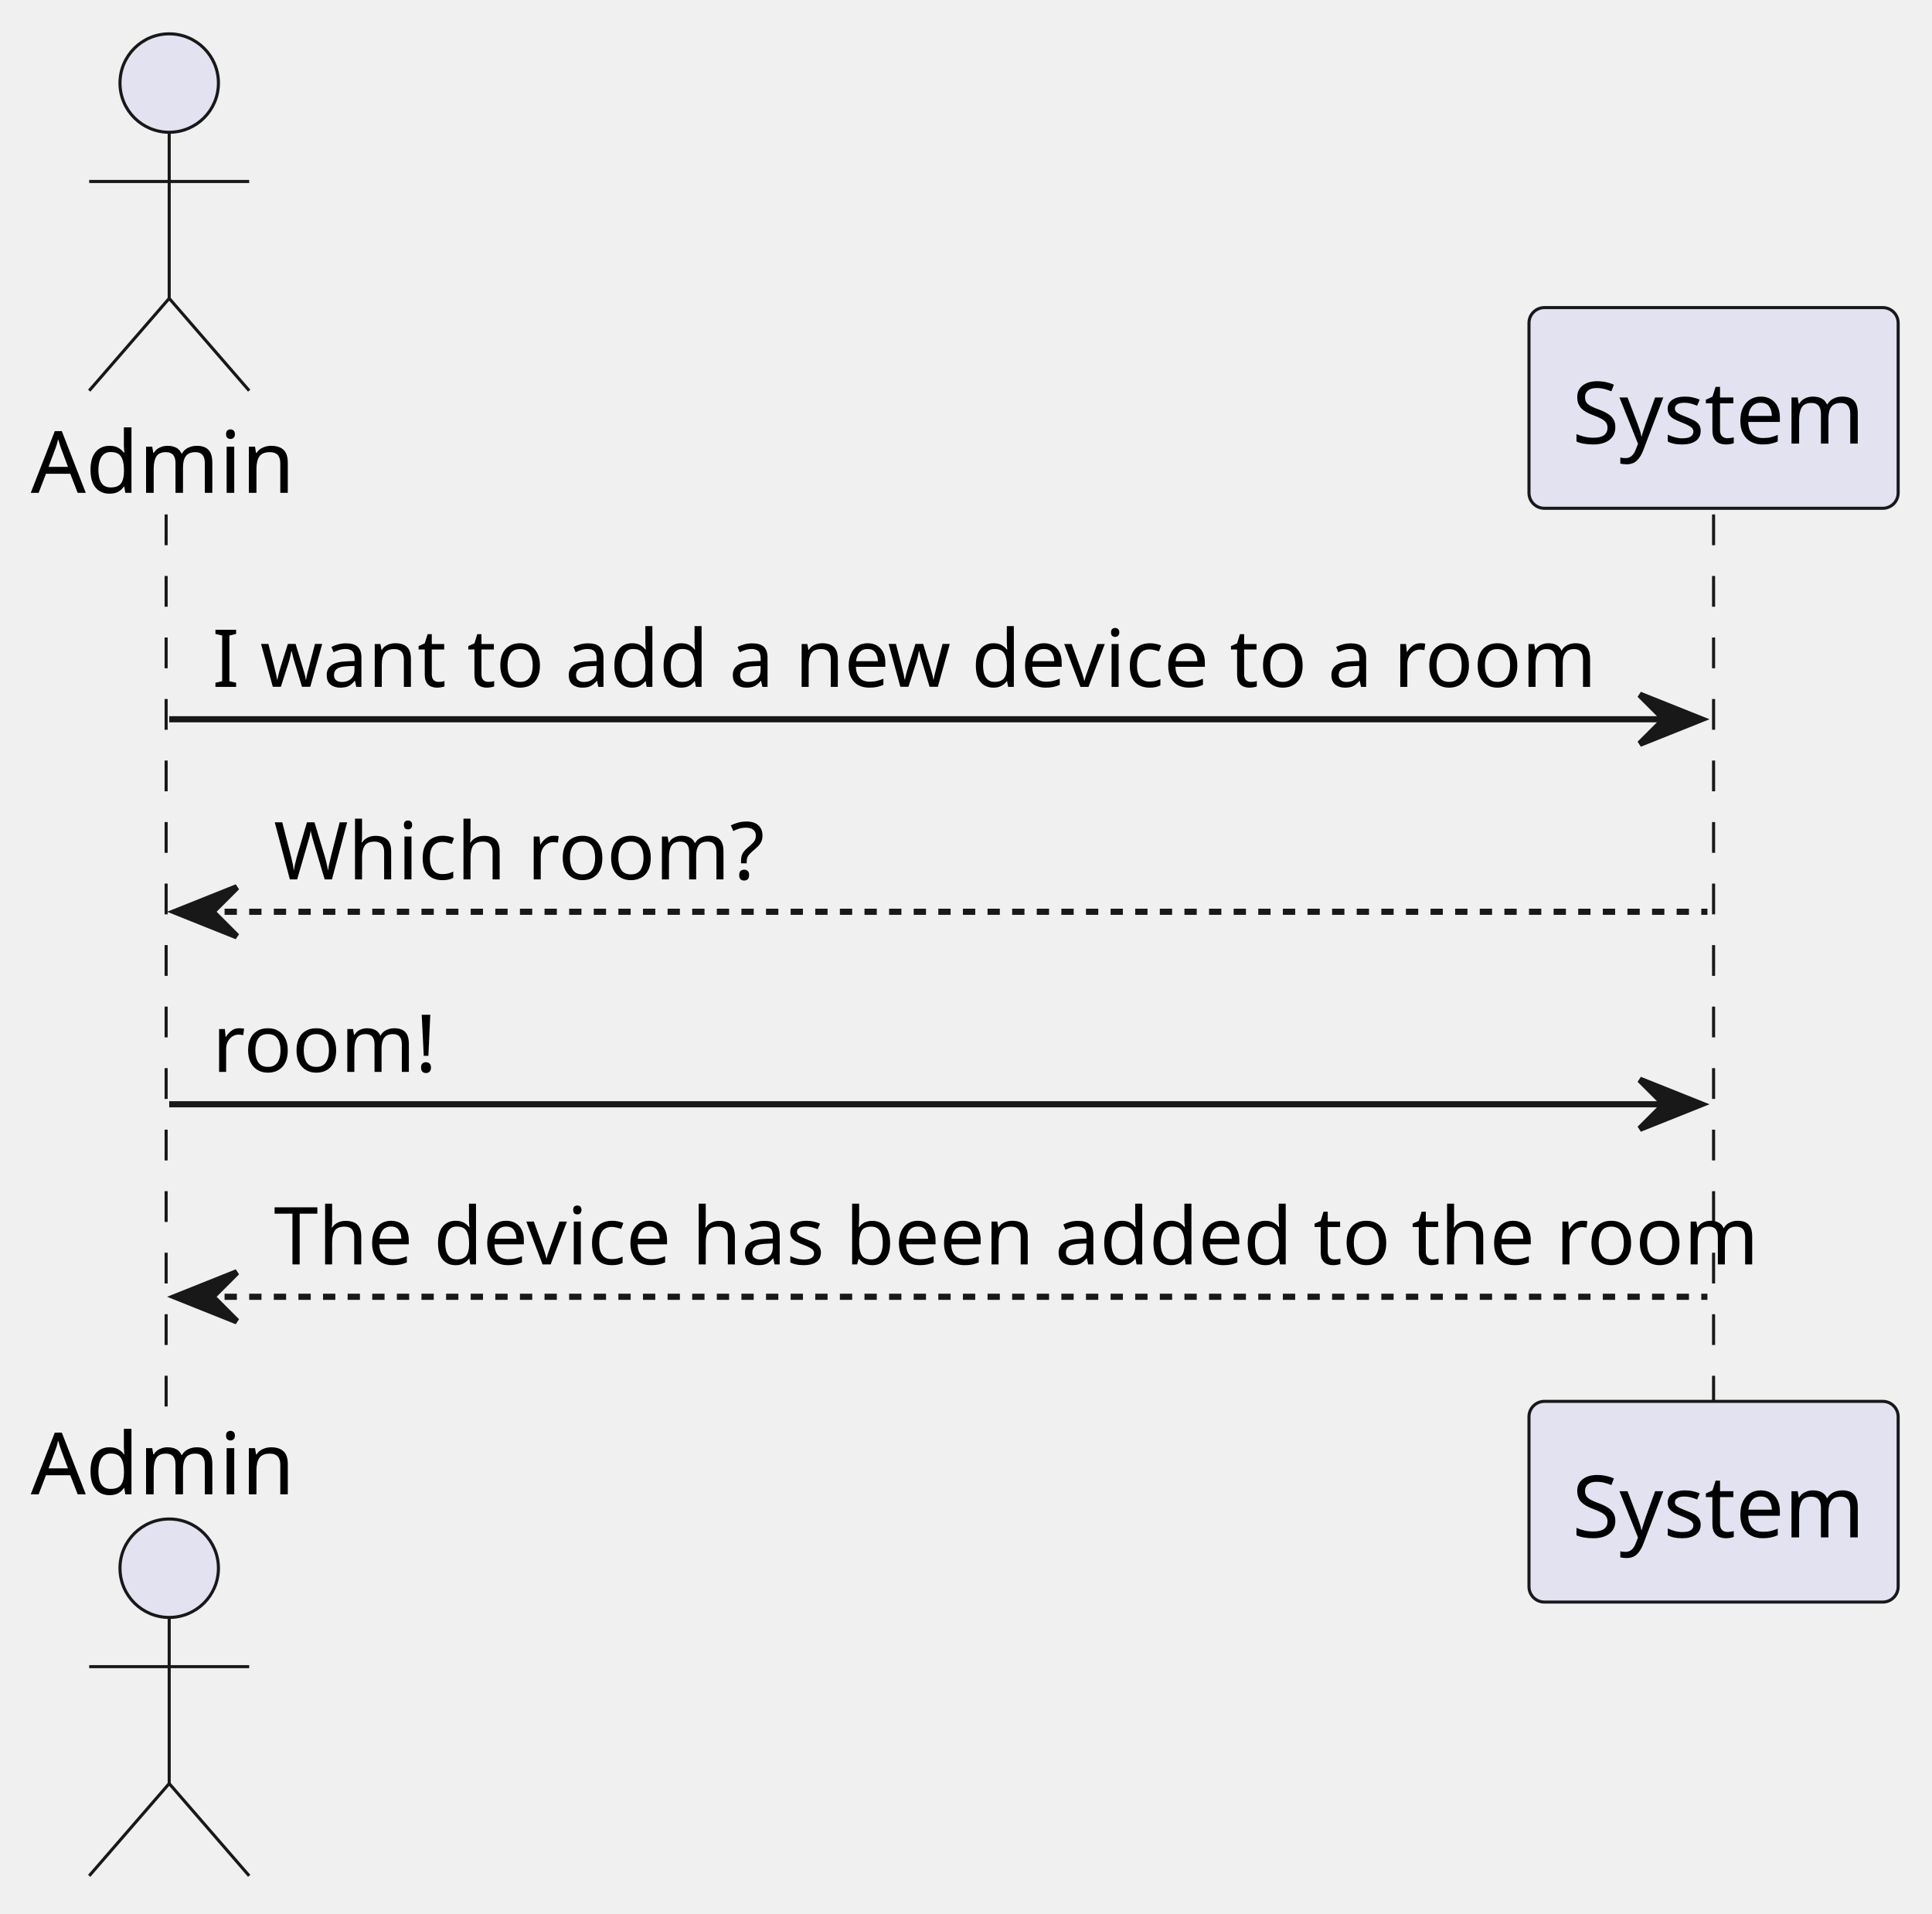
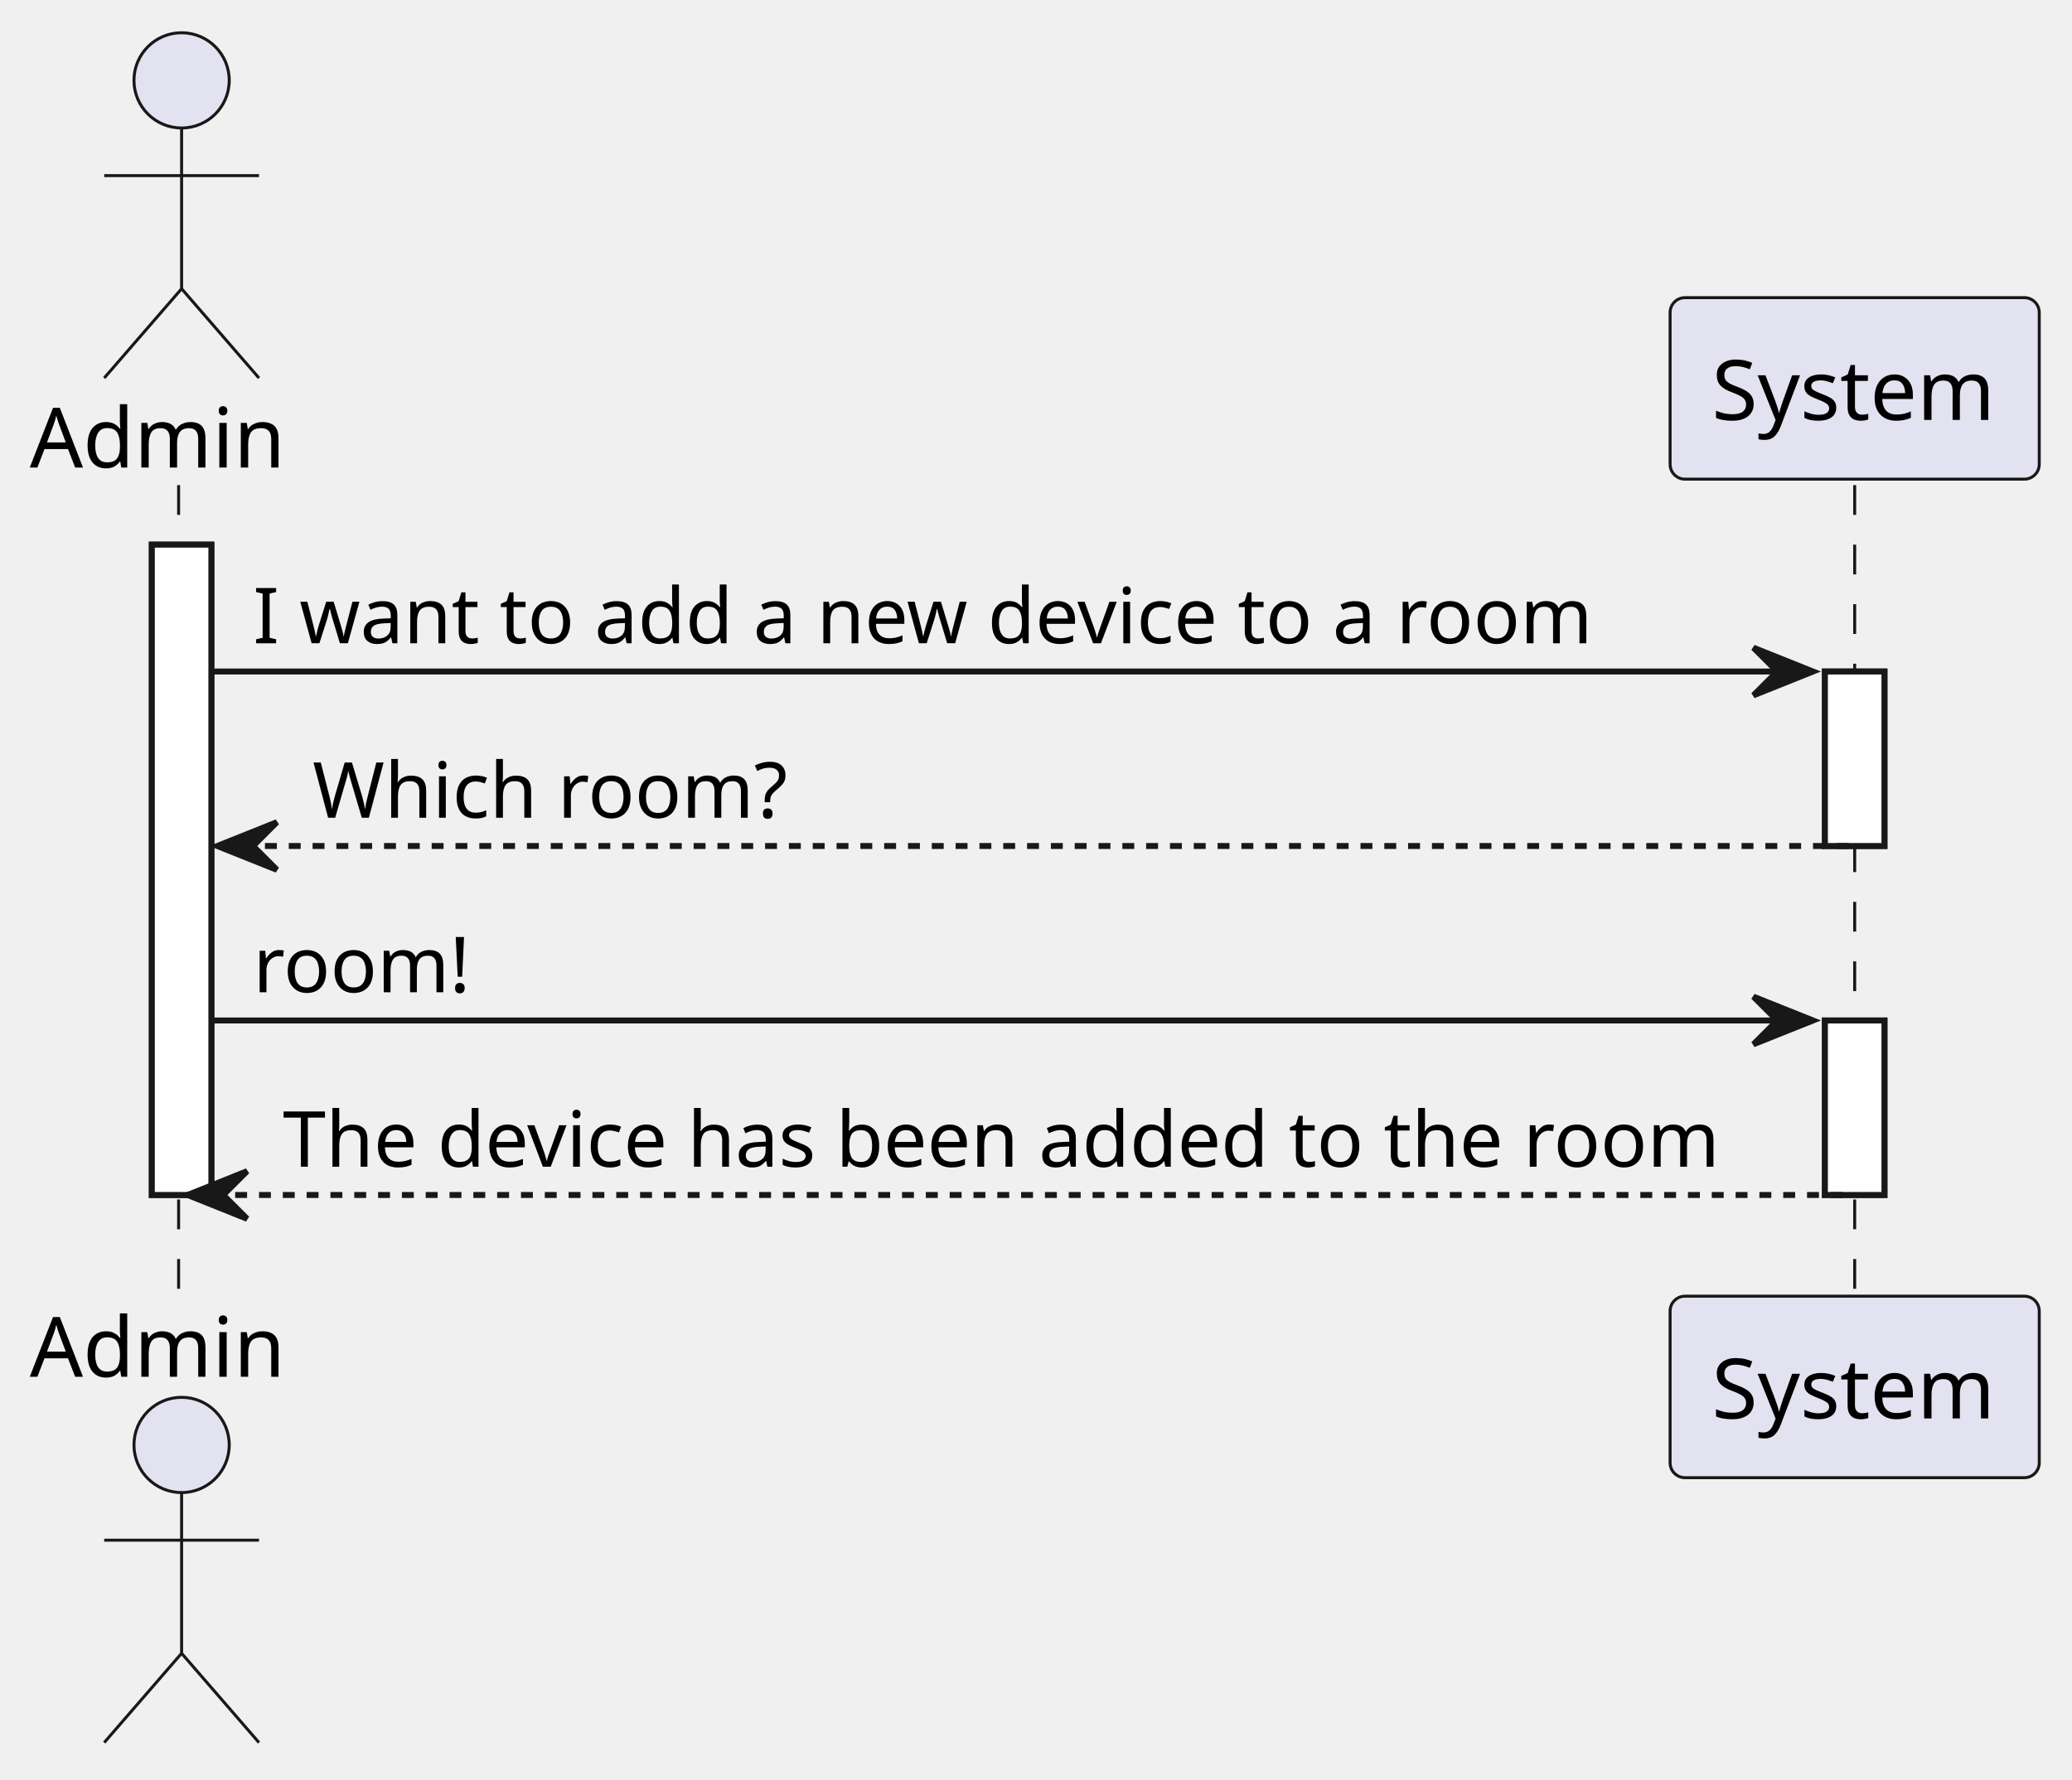
- <svg xmlns="http://www.w3.org/2000/svg" contentStyleType="text/css" height="311px" preserveAspectRatio="none" style="width:314px;height:311px;background:#FFFFFF;" version="1.1" viewBox="0 0 314 311" width="314px" zoomAndPan="magnify">
+ <svg xmlns="http://www.w3.org/2000/svg" contentStyleType="text/css" height="299px" preserveAspectRatio="none" style="width:348px;height:299px;background:#FFFFFF;" version="1.1" viewBox="0 0 348 299" width="348px" zoomAndPan="magnify">
  <defs />
  <g>
-     <line style="stroke:#181818;stroke-width:0.5;stroke-dasharray:5.0,5.0;" x1="27" x2="27" y1="83.621" y2="228.785" />
-     <line style="stroke:#181818;stroke-width:0.5;stroke-dasharray:5.0,5.0;" x1="278.5" x2="278.5" y1="83.621" y2="228.785" />
-     <text fill="#000000" font-family="sans-serif" font-size="14" lengthAdjust="spacing" textLength="39" x="5" y="80.107">Admin</text>
-     <ellipse cx="27.5" cy="13.5" fill="#E2E2F0" rx="8" ry="8" style="stroke:#181818;stroke-width:0.5;" />
-     <path d="M27.5,21.5 L27.5,48.5 M14.5,29.5 L40.5,29.5 M27.5,48.5 L14.5,63.5 M27.5,48.5 L40.5,63.5 " fill="none" style="stroke:#181818;stroke-width:0.5;" />
-     <text fill="#000000" font-family="sans-serif" font-size="14" lengthAdjust="spacing" textLength="39" x="5" y="242.893">Admin</text>
-     <ellipse cx="27.5" cy="254.906" fill="#E2E2F0" rx="8" ry="8" style="stroke:#181818;stroke-width:0.5;" />
-     <path d="M27.5,262.906 L27.5,289.906 M14.5,270.906 L40.5,270.906 M27.5,289.906 L14.5,304.906 M27.5,289.906 L40.5,304.906 " fill="none" style="stroke:#181818;stroke-width:0.5;" />
-     <rect fill="#E2E2F0" height="32.621" rx="2.5" ry="2.5" style="stroke:#181818;stroke-width:0.5;" width="60" x="248.5" y="50" />
-     <text fill="#000000" font-family="sans-serif" font-size="14" lengthAdjust="spacing" textLength="46" x="255.5" y="72.107">System</text>
-     <rect fill="#E2E2F0" height="32.621" rx="2.5" ry="2.5" style="stroke:#181818;stroke-width:0.5;" width="60" x="248.5" y="227.785" />
-     <text fill="#000000" font-family="sans-serif" font-size="14" lengthAdjust="spacing" textLength="46" x="255.5" y="249.893">System</text>
-     <polygon fill="#181818" points="266.5,112.912,276.5,116.912,266.5,120.912,270.5,116.912" style="stroke:#181818;stroke-width:1.0;" />
-     <line style="stroke:#181818;stroke-width:1.0;" x1="27.5" x2="272.5" y1="116.912" y2="116.912" />
-     <text fill="#000000" font-family="sans-serif" font-size="13" lengthAdjust="spacing" textLength="211" x="34.5" y="111.649">I want to add a new device to a room</text>
-     <polygon fill="#181818" points="38.5,144.203,28.5,148.203,38.5,152.203,34.5,148.203" style="stroke:#181818;stroke-width:1.0;" />
-     <line style="stroke:#181818;stroke-width:1.0;stroke-dasharray:2.0,2.0;" x1="32.5" x2="277.5" y1="148.203" y2="148.203" />
-     <text fill="#000000" font-family="sans-serif" font-size="13" lengthAdjust="spacing" textLength="77" x="44.5" y="142.94">Which room?</text>
-     <polygon fill="#181818" points="266.5,175.494,276.5,179.494,266.5,183.494,270.5,179.494" style="stroke:#181818;stroke-width:1.0;" />
-     <line style="stroke:#181818;stroke-width:1.0;" x1="27.5" x2="272.5" y1="179.494" y2="179.494" />
-     <text fill="#000000" font-family="sans-serif" font-size="13" lengthAdjust="spacing" textLength="32" x="34.5" y="174.231">room!</text>
-     <polygon fill="#181818" points="38.5,206.785,28.5,210.785,38.5,214.785,34.5,210.785" style="stroke:#181818;stroke-width:1.0;" />
-     <line style="stroke:#181818;stroke-width:1.0;stroke-dasharray:2.0,2.0;" x1="32.5" x2="277.5" y1="210.785" y2="210.785" />
-     <text fill="#000000" font-family="sans-serif" font-size="13" lengthAdjust="spacing" textLength="227" x="44.5" y="205.523">The device has been added to the room</text>
+     <rect fill="#FFFFFF" height="109.242" style="stroke:#181818;stroke-width:1.0;" width="10" x="25.5" y="91.488" />
+     <rect fill="#FFFFFF" height="29.311" style="stroke:#181818;stroke-width:1.0;" width="10" x="306.5" y="112.799" />
+     <rect fill="#FFFFFF" height="29.311" style="stroke:#181818;stroke-width:1.0;" width="10" x="306.5" y="171.42" />
+     <line style="stroke:#181818;stroke-width:0.5;stroke-dasharray:5.0,5.0;" x1="30" x2="30" y1="81.488" y2="218.731" />
+     <line style="stroke:#181818;stroke-width:0.5;stroke-dasharray:5.0,5.0;" x1="311.5" x2="311.5" y1="81.488" y2="218.731" />
+     <text fill="#000000" font-family="sans-serif" font-size="14" lengthAdjust="spacing" textLength="45" x="5" y="78.535">Admin</text>
+     <ellipse cx="30.5" cy="13.5" fill="#E2E2F0" rx="8" ry="8" style="stroke:#181818;stroke-width:0.5;" />
+     <path d="M30.5,21.5 L30.5,48.5 M17.5,29.5 L43.5,29.5 M30.5,48.5 L17.5,63.5 M30.5,48.5 L43.5,63.5 " fill="none" style="stroke:#181818;stroke-width:0.5;" />
+     <text fill="#000000" font-family="sans-serif" font-size="14" lengthAdjust="spacing" textLength="45" x="5" y="231.266">Admin</text>
+     <ellipse cx="30.5" cy="242.719" fill="#E2E2F0" rx="8" ry="8" style="stroke:#181818;stroke-width:0.5;" />
+     <path d="M30.5,250.719 L30.5,277.719 M17.5,258.719 L43.5,258.719 M30.5,277.719 L17.5,292.719 M30.5,277.719 L43.5,292.719 " fill="none" style="stroke:#181818;stroke-width:0.5;" />
+     <rect fill="#E2E2F0" height="30.488" rx="2.5" ry="2.5" style="stroke:#181818;stroke-width:0.5;" width="62" x="280.5" y="50" />
+     <text fill="#000000" font-family="sans-serif" font-size="14" lengthAdjust="spacing" textLength="48" x="287.5" y="70.535">System</text>
+     <rect fill="#E2E2F0" height="30.488" rx="2.5" ry="2.5" style="stroke:#181818;stroke-width:0.5;" width="62" x="280.5" y="217.731" />
+     <text fill="#000000" font-family="sans-serif" font-size="14" lengthAdjust="spacing" textLength="48" x="287.5" y="238.266">System</text>
+     <rect fill="#FFFFFF" height="109.242" style="stroke:#181818;stroke-width:1.0;" width="10" x="25.5" y="91.488" />
+     <rect fill="#FFFFFF" height="29.311" style="stroke:#181818;stroke-width:1.0;" width="10" x="306.5" y="112.799" />
+     <rect fill="#FFFFFF" height="29.311" style="stroke:#181818;stroke-width:1.0;" width="10" x="306.5" y="171.42" />
+     <polygon fill="#181818" points="294.5,108.799,304.5,112.799,294.5,116.799,298.5,112.799" style="stroke:#181818;stroke-width:1.0;" />
+     <line style="stroke:#181818;stroke-width:1.0;" x1="35.5" x2="300.5" y1="112.799" y2="112.799" />
+     <text fill="#000000" font-family="sans-serif" font-size="13" lengthAdjust="spacing" textLength="231" x="42.5" y="108.057">I want to add a new device to a room</text>
+     <polygon fill="#181818" points="46.5,138.109,36.5,142.109,46.5,146.109,42.5,142.109" style="stroke:#181818;stroke-width:1.0;" />
+     <line style="stroke:#181818;stroke-width:1.0;stroke-dasharray:2.0,2.0;" x1="40.5" x2="310.5" y1="142.109" y2="142.109" />
+     <text fill="#000000" font-family="sans-serif" font-size="13" lengthAdjust="spacing" textLength="80" x="52.5" y="137.367">Which room?</text>
+     <polygon fill="#181818" points="294.5,167.42,304.5,171.42,294.5,175.42,298.5,171.42" style="stroke:#181818;stroke-width:1.0;" />
+     <line style="stroke:#181818;stroke-width:1.0;" x1="35.5" x2="300.5" y1="171.42" y2="171.42" />
+     <text fill="#000000" font-family="sans-serif" font-size="13" lengthAdjust="spacing" textLength="37" x="42.5" y="166.678">room!</text>
+     <polygon fill="#181818" points="41.5,196.731,31.5,200.731,41.5,204.731,37.5,200.731" style="stroke:#181818;stroke-width:1.0;" />
+     <line style="stroke:#181818;stroke-width:1.0;stroke-dasharray:2.0,2.0;" x1="35.5" x2="310.5" y1="200.731" y2="200.731" />
+     <text fill="#000000" font-family="sans-serif" font-size="13" lengthAdjust="spacing" textLength="247" x="47.5" y="195.988">The device has been added to the room</text>
  </g>
</svg>
